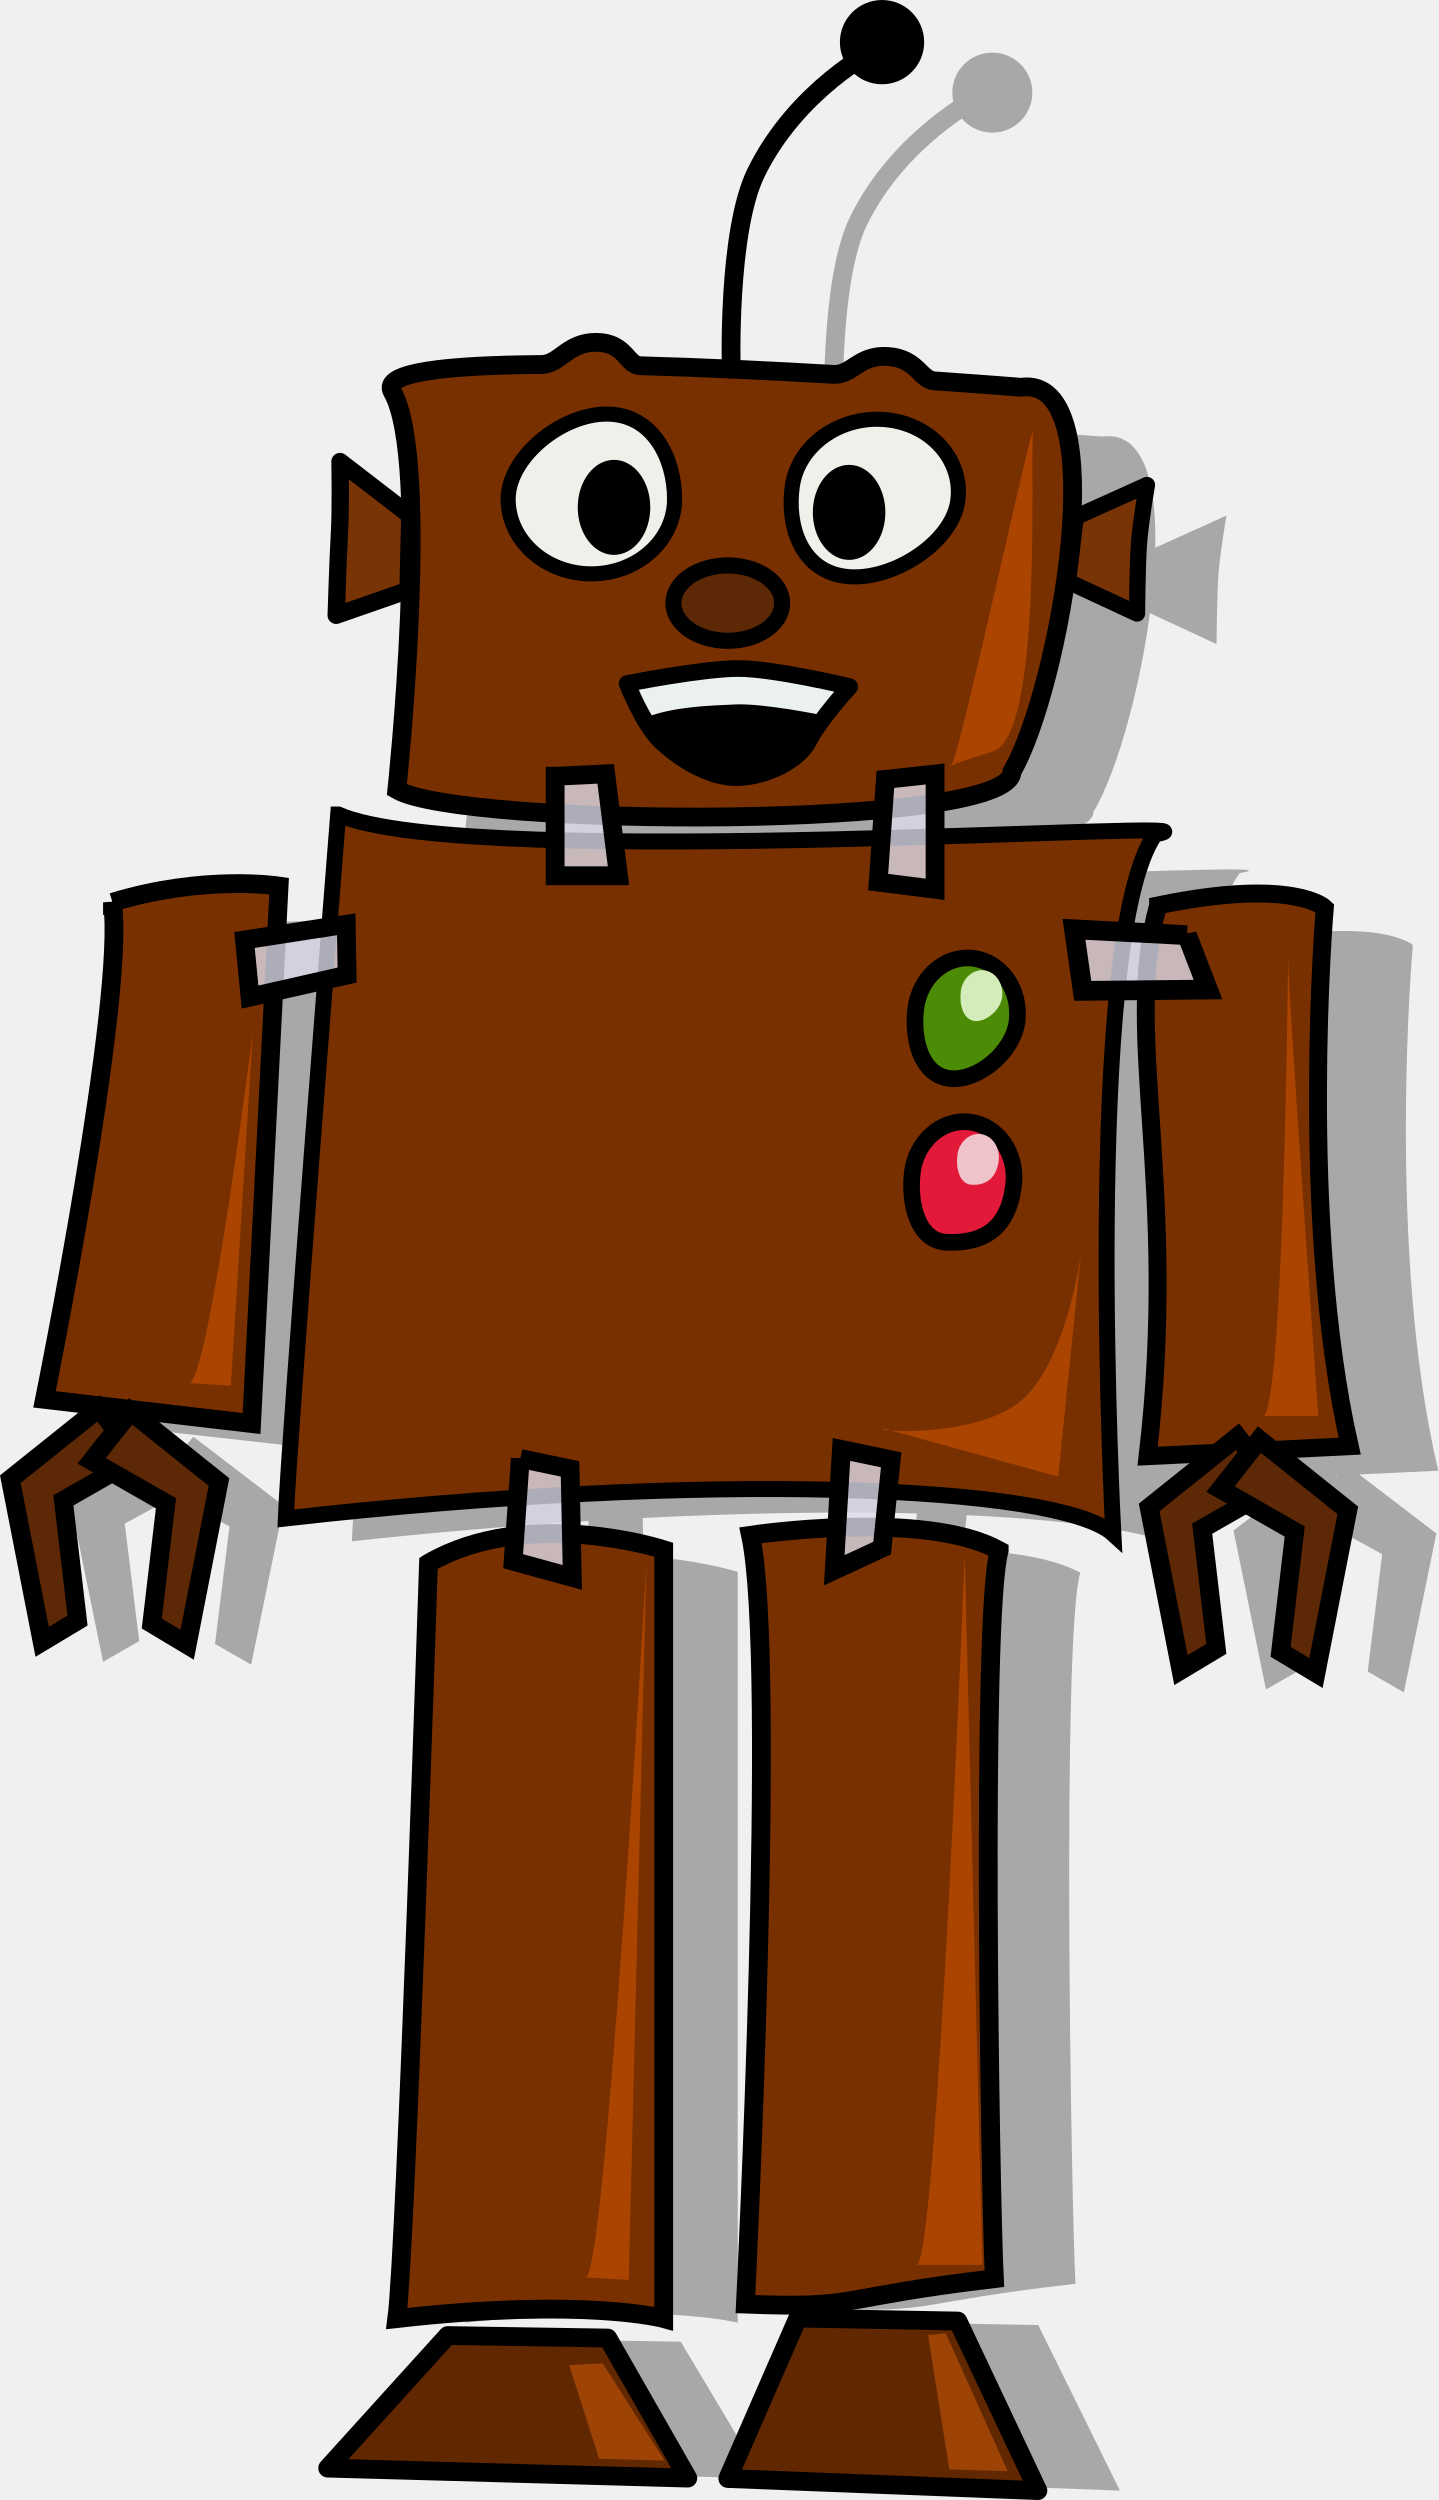
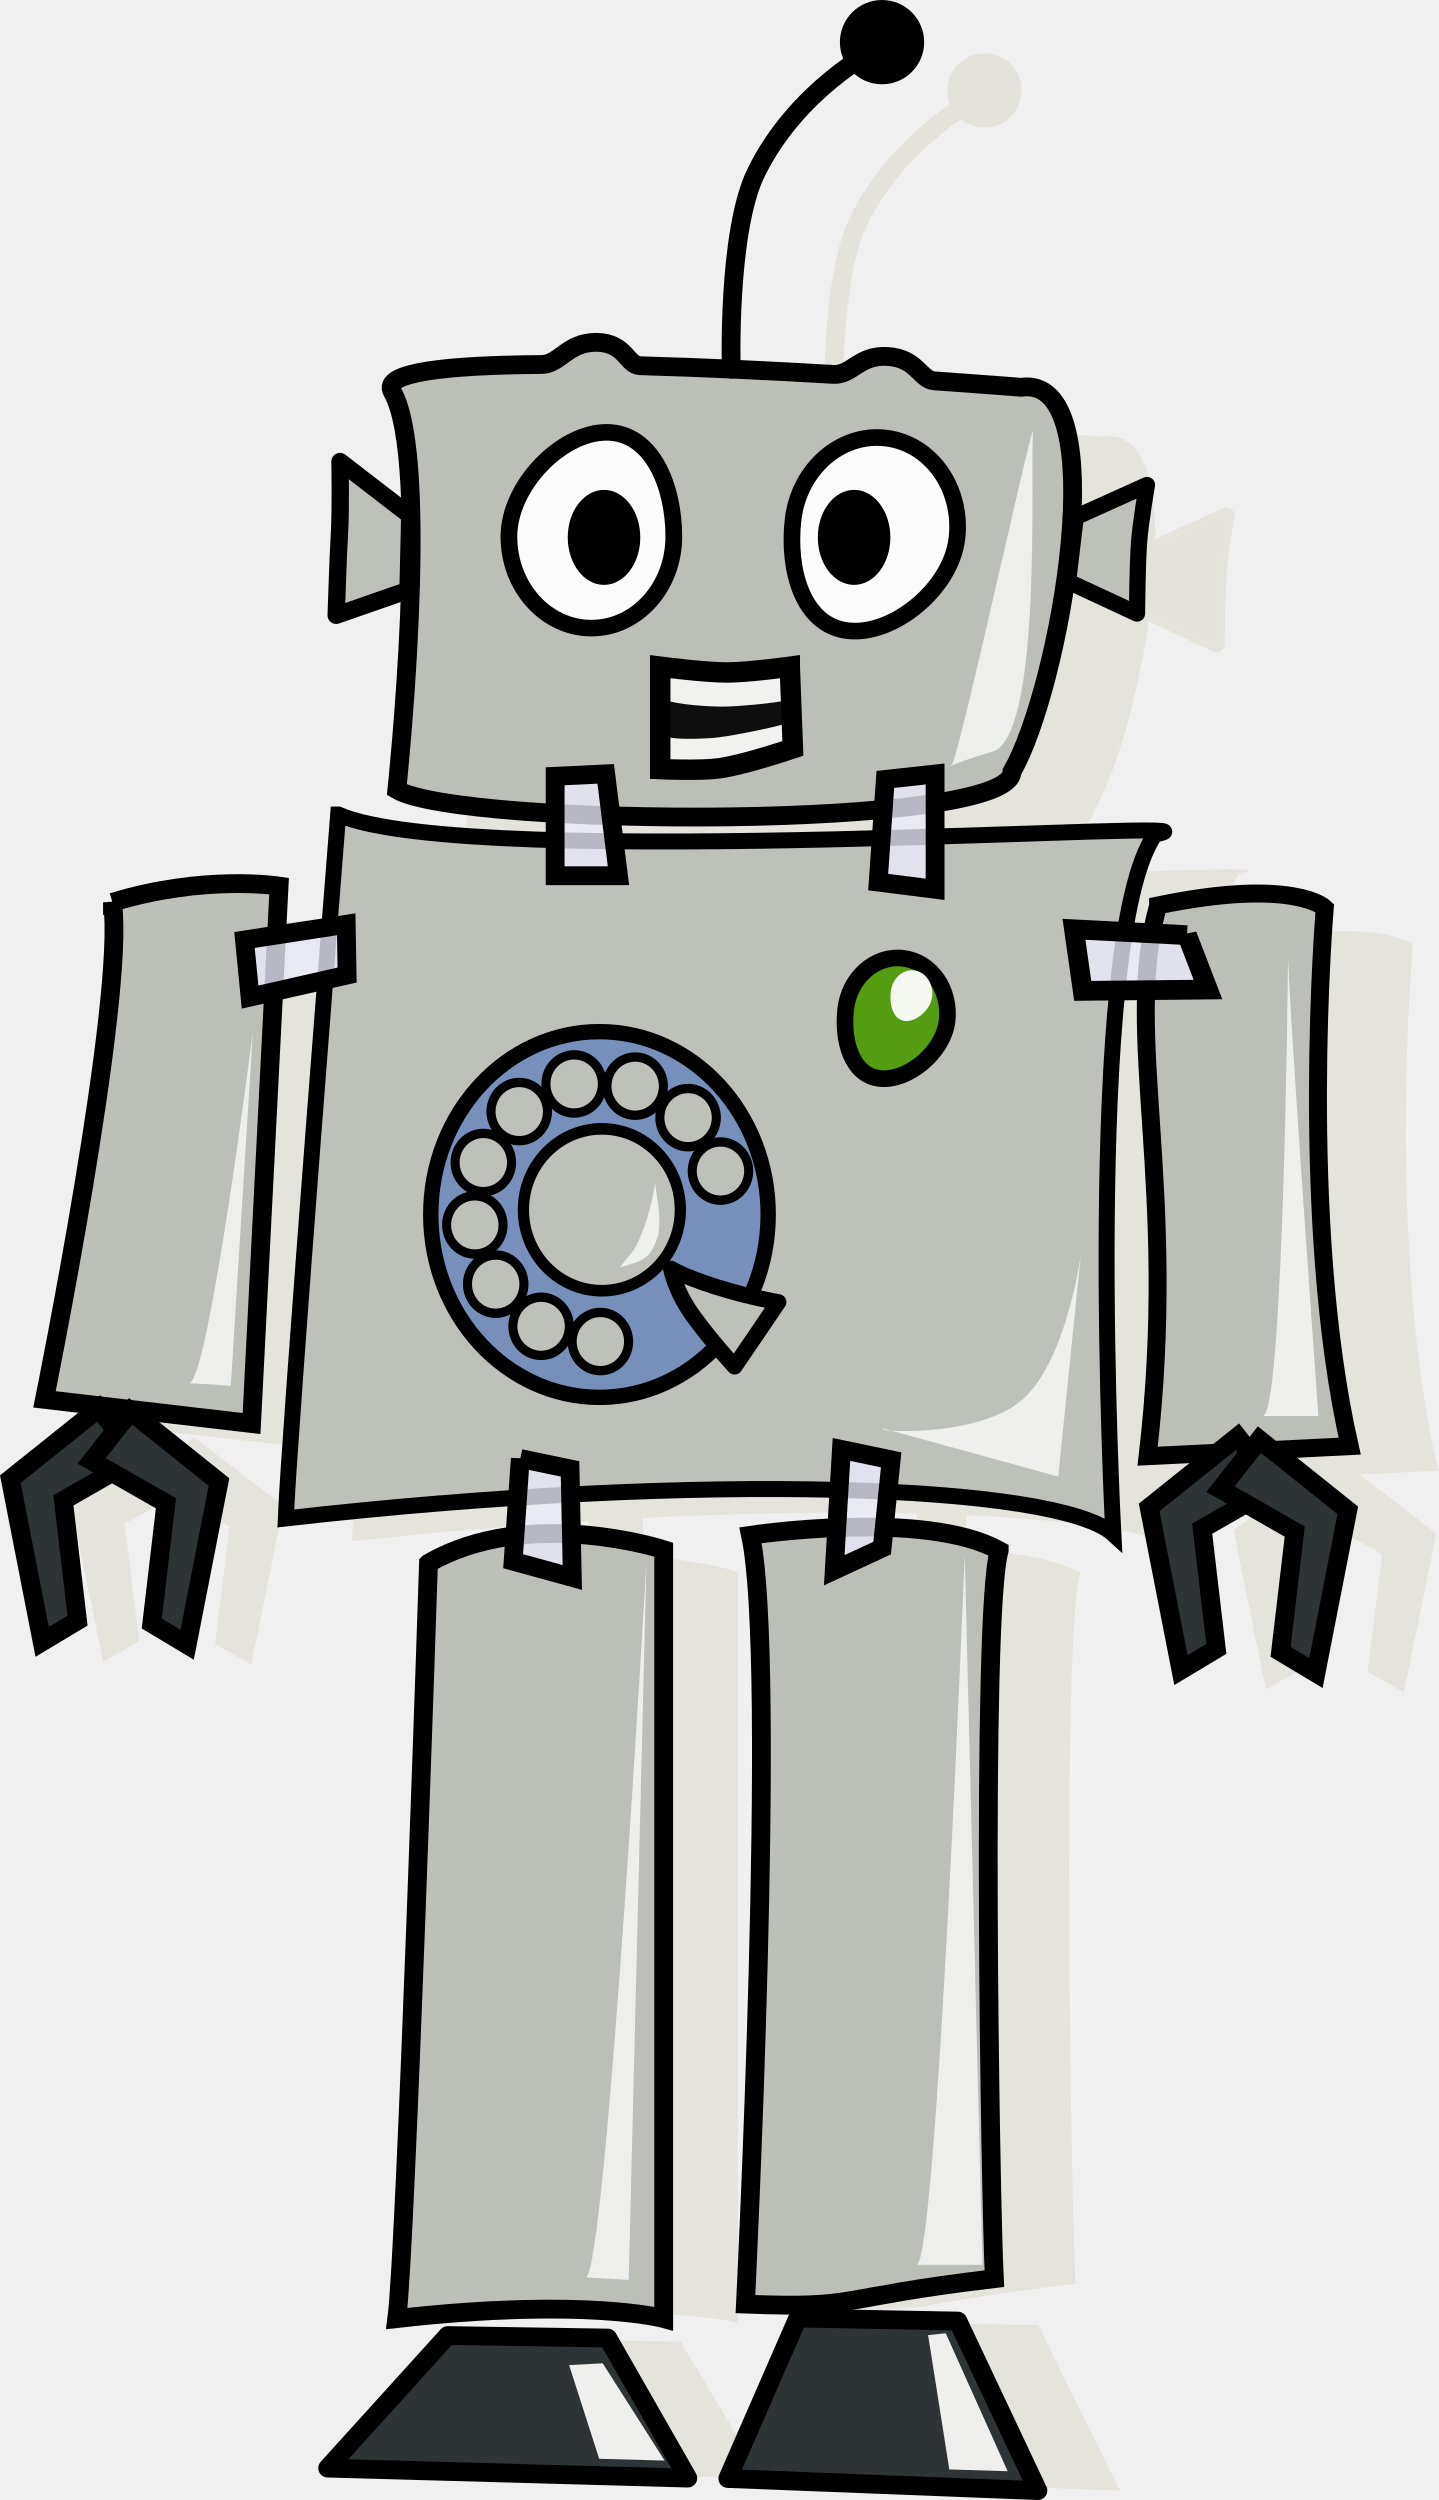
- <svg xmlns="http://www.w3.org/2000/svg" id="svg1378" viewBox="0 0 575.128 999.686" version="1.0" width="575.128" height="999.686" style="enable-background:new">
-   <defs id="defs48">
-     <filter style="color-interpolation-filters:sRGB" id="filter4445">
-       <feBlend mode="multiply" in2="BackgroundImage" id="feBlend4447" />
-     </filter>
-   </defs>
-   <g id="layer1" transform="translate(-22.35969,-75.17444)" style="filter:url(#filter4445)">
-     <g id="g906" transform="translate(2.3481116e-4,-7.6691648e-5)">
-       <path id="path4372-6" transform="translate(22.35966,75.17452)" d="m 490.441,206.152 -28.477,12.836 -3.088,25.758 27.58,12.818 c 0,0 0.162,-19.992 0.826,-28.561 0.664,-8.569 3.158,-22.852 3.158,-22.852 z" style="color:#000000;clip-rule:nonzero;display:inline;overflow:visible;visibility:visible;opacity:1;isolation:auto;mix-blend-mode:normal;color-interpolation:sRGB;color-interpolation-filters:linearRGB;solid-color:#000000;solid-opacity:1;fill:#b3b3b3;fill-opacity:1;fill-rule:evenodd;stroke:none;stroke-width:6.4;stroke-linecap:round;stroke-linejoin:round;stroke-miterlimit:4;stroke-dasharray:none;stroke-dashoffset:0;stroke-opacity:1;color-rendering:auto;image-rendering:auto;shape-rendering:auto;text-rendering:auto;enable-background:accumulate" />
-       <path id="path3358-4" d="m -403.162,112.213 a 16,16 0 0 1 -16,16 16,16 0 0 1 -16,-16 16,16 0 0 1 16,-16 16,16 0 0 1 16,16 z" style="fill:#b3b3b3;fill-opacity:1;stroke:none;stroke-width:4;stroke-opacity:0.651" transform="scale(-1,1)" />
-       <path id="path4267-9" d="m 355.712,242.096 c 0,0 -1.668,-54.791 9.899,-78.489 16.332,-33.459 48.083,-49.497 48.083,-49.497" style="color:#000000;clip-rule:nonzero;display:inline;overflow:visible;visibility:visible;opacity:1;isolation:auto;mix-blend-mode:normal;color-interpolation:sRGB;color-interpolation-filters:linearRGB;solid-color:#000000;solid-opacity:1;fill:none;fill-opacity:0.651;fill-rule:evenodd;stroke:#b3b3b3;stroke-width:7.52;stroke-linecap:round;stroke-linejoin:miter;stroke-miterlimit:4;stroke-dasharray:none;stroke-dashoffset:0;stroke-opacity:1;color-rendering:auto;image-rendering:auto;shape-rendering:auto;text-rendering:auto;enable-background:accumulate" />
-       <path d="m 353.81,243.024 c -5.973,-0.275 -11.998,-0.526 -18.031,-0.763 l -26.137,-0.885 c -58.194,-1.574 -109.3,-0.166 -103.08,10.133 16.154,26.759 1.851,155.44 1.851,155.44 7.831,4.324 33.052,7.449 64.623,9.156 v 10.469 c -40.587,-1.077 -74.172,-3.936 -88.59,-10.011 0,0 -1.5,18.089 -3.606,43.889 l -21.541,3.205 1.021,-19.137 c 0,0 -30.742,-4.562 -68.038,6.379 5.541,37.094 -27.764,194.11 -27.764,194.11 l 84.569,9.431 9.031,-168.66 21.062,-4.578 c -6.094,74.925 -15.392,190.84 -16.116,210.29 32.718,-3.558 64.471,-6.215 94.653,-8.088 l -1.085,14.864 c -11.9,1.377 -24.135,4.55 -35.296,10.713 0,0 -9.231,268.49 -12.925,294.98 77.166,-8.316 108.95,0 108.95,0 V 703.701 c 0,0 -16.278,-5.067 -37.689,-6.104 l -0.319,-15.413 c 40.546,-2.052 77.72,-2.623 109.62,-1.831 l -0.925,14.772 c -19.647,0.73 -35.232,2.93 -35.232,2.93 11.11,49.289 -2.074,300.3 -2.074,300.3 48.02,1.766 34.44,-2.322 101.67,-9.95 -1.639,-30.039 -5.612,-259.71 1.947,-284.39 -11.818,-6.234 -29.564,-8.544 -46.944,-9.034 l 1.5,-13.918 c 48.886,2.248 82.343,8.047 92.068,16.573 0,0 -7.179,-129.69 1.628,-212.3 l 11.776,-0.122 c -1.592,43.944 10.828,98.204 0.606,182 l 28.498,-1.373 -27.892,21.365 12.989,63.544 14.456,-8.271 -5.776,-46.972 17.871,-9.767 19.914,10.896 -5.776,46.972 14.457,8.302 12.989,-63.544 -30.86,-23.593 31.626,-1.496 c -20.967,-88.267 -10.18,-210.2 -10.18,-210.2 0,0 -12.649,-11.972 -68.038,-0.977 -1.045,3.592 -1.899,7.236 -2.585,10.926 l -10.978,-0.549 c 2.944,-17.316 6.944,-30.868 12.35,-38.151 17.203,-2.96 -27.723,-0.932 -89.866,0.885 v -13.063 c 19.13,-2.857 31.402,-6.906 31.402,-12.269 19.59,-32.45 42.455,-155.43 3.67,-150.13 0,0 -40.563,-3.149 -89.42,-5.707 l 3.223,-0.183 z m 53.232,171.586 -0.83,11.201 c -35.132,0.909 -73.598,1.585 -109.05,1.221 l -1.34,-9.98 c 37.255,1.122 79.114,0.458 111.22,-2.442 z m -320.37,233.91 -36.093,27.621 12.989,63.544 14.457,-8.271 -5.776,-46.972 19.914,-10.865 21.956,11.995 -5.776,46.972 14.457,8.302 12.989,-63.545 -36.125,-27.621 -6.032,7.325 -6.957,-8.485 z m 470.27,16.664 -0.287,0.366 -0.287,-0.336 0.574,-0.03 z m -184.78,338.54 -28.594,62.69 126.63,4.7 -32.679,-66.2 -65.357,-1.19 z m -142.97,6.837 -49.018,51.763 147.05,3.907 -32.679,-54.693 -65.357,-0.977 z" style="fill:#b3b3b3;fill-opacity:1;fill-rule:evenodd;stroke:none;stroke-opacity:1" id="path3714" />
-       <path d="m 179.24,231.85 c -4.54,-7.864 22.122,-10.666 59.607,-10.914 7.469,-0.049 10.333,-8.973 22.034,-8.864 11.7,0.11 12.079,9.205 17.491,9.352 25.695,0.7 52.92,2.037 77.133,3.453 7.658,0.448 10.21,-7.926 21.928,-7.15 11.718,0.775 12.867,9.348 18.558,9.742 20.97,1.454 34.639,2.573 34.639,2.573 37.98,-5.426 15.566,120.5 -3.617,153.73 0,23.511 -220.04,22.203 -245.96,7.234 0,0 14.01,-131.76 -1.809,-159.15 z" style="fill:#803300;fill-opacity:1;fill-rule:evenodd;stroke:#000000;stroke-width:7.52;stroke-linecap:round" id="rect1386" />
-       <path d="m 157.59,400.87 c 52.824,23.271 367.52,0.569 326.69,7.914 -29.35,41.342 -16.723,279.85 -16.723,279.85 -21.703,-19.894 -164.11,-25.239 -330.92,-6.273 1.047,-29.42 20.95,-281.49 20.95,-281.49 z" style="fill:#803300;fill-opacity:1;fill-rule:evenodd;stroke:#000000;stroke-width:6.392;stroke-linecap:round" id="rect2114" />
-       <path d="m 67.337,435.99 c 36.522,-11.202 66.621,-6.51 66.621,-6.51 l -11.003,214.94 -82.808,-9.672 c 0,0 32.616,-160.78 27.19,-198.76 z" style="fill:#803300;fill-opacity:1;fill-rule:evenodd;stroke:#000000;stroke-width:7.52;stroke-linecap:round" id="rect2842" />
-       <path d="m 485.46,437.23 c 54.239,-11.258 66.639,0.995 66.639,0.995 0,0 -10.571,124.84 9.961,215.22 l -80.793,4.023 c 12.66,-108.51 -10.159,-168.66 4.193,-220.23 z" style="fill:#803300;fill-opacity:1;fill-rule:evenodd;stroke:#000000;stroke-width:7.181;stroke-linecap:round" id="rect2844" />
-       <path d="m 193.71,700.27 c 39.932,-23.055 94.045,-5.426 94.045,-5.426 v 307.46 c 0,0 -31.142,-8.514 -106.71,0 3.617,-27.128 12.66,-302.03 12.66,-302.03 z" style="fill:#803300;fill-opacity:1;fill-rule:evenodd;stroke:#000000;stroke-width:7.52;stroke-linecap:round" id="rect2846" />
-       <path d="m 421.91,695.17 c -30.069,-16.585 -99.433,-6.085 -99.433,-6.085 10.879,50.466 -2.038,307.45 -2.038,307.45 47.023,1.809 33.703,-2.381 99.541,-10.192 -1.605,-30.757 -5.471,-265.9 1.93,-291.17 z" style="fill:#803300;fill-opacity:1;fill-rule:evenodd;stroke:#000000;stroke-width:7.52;stroke-linecap:round" id="rect2848" />
-       <path d="m 292.105,274.762 c 0,16.501 -14.908,29.892 -33.277,29.892 -18.369,0 -33.277,-13.392 -33.277,-29.892 0,-16.501 21.026,-34.015 39.395,-34.015 18.369,0 27.16,17.515 27.16,34.015 z" style="fill:#fffffa;fill-opacity:1;fill-rule:evenodd;stroke:#000000;stroke-width:6.039;stroke-linecap:round" id="path2858" />
-       <path d="m 244.35,385.58 20.204,-0.959 5.115,40.747 h -25.32 v -39.788 z" style="fill:#eaeafb;fill-opacity:0.784;fill-rule:evenodd;stroke:#000000;stroke-width:7.52;stroke-linecap:round" id="rect2862" />
-       <path d="m 376.39,386.84 19.885,-2.174 v 46.118 l -22.762,-2.877 2.877,-41.067 z" style="fill:#eaeafb;fill-opacity:0.784;fill-rule:evenodd;stroke:#000000;stroke-width:7.52;stroke-linecap:round" id="rect2864" />
-       <path d="m 358.83,654.78 19.885,4.156 -3.617,35.267 -19.145,8.878 2.877,-48.301 z" style="fill:#eaeafb;fill-opacity:0.784;fill-rule:evenodd;stroke:#000000;stroke-width:7.52;stroke-linecap:round" id="path2868" />
-       <path d="m 230.42,658.4 19.885,4.156 0.904,43.405 -23.666,-6.495 2.877,-41.067 z" style="fill:#eaeafb;fill-opacity:0.784;fill-rule:evenodd;stroke:#000000;stroke-width:7.52;stroke-linecap:round" id="path2870" />
-       <path d="m 497.02,449.12 8.379,21.747 -50.09,0.529 -3.498,-24.607 45.209,2.332 z" style="fill:#eaeafb;fill-opacity:0.784;fill-rule:evenodd;stroke:#000000;stroke-width:7.886;stroke-linecap:round" id="path2872" />
-       <path d="m 160.81,444.76 0.347,20.312 -38.802,8.805 -2.231,-22.835 40.686,-6.282 z" style="fill:#eaeafb;fill-opacity:0.784;fill-rule:evenodd;stroke:#000000;stroke-width:7.52;stroke-linecap:round" id="path2874" />
-       <path d="m 339.204,269.463 c 2.387,-16.348 19.132,-28.208 37.376,-26.474 18.245,1.734 31.114,16.409 28.727,32.756 -2.387,16.348 -25.804,31.715 -44.048,29.981 -18.245,-1.734 -24.442,-19.916 -22.055,-36.263 z" style="fill:#fffffa;fill-opacity:1;fill-rule:evenodd;stroke:#000000;stroke-width:6.032;stroke-linecap:round" id="path2551" />
-       <path d="m 388.54,478.64 c 1.464,-12.524 11.729,-21.611 22.914,-20.283 11.185,1.328 19.075,12.571 17.612,25.096 -1.464,12.524 -15.82,24.298 -27.005,22.97 -11.185,-1.328 -14.985,-15.258 -13.521,-27.782 z" style="fill:#4e9a06;fill-opacity:0.941;fill-rule:evenodd;stroke:#000000;stroke-width:6.654;stroke-linecap:round" id="path2553" />
-       <path d="m 406.54,471.73 c 0.598,-5.275 4.794,-9.102 9.365,-8.543 4.572,0.559 7.796,5.295 7.198,10.57 -0.598,5.275 -6.466,10.234 -11.037,9.674 -4.572,-0.559 -6.124,-6.426 -5.526,-11.701 z" style="fill:#e1fbc5;fill-opacity:1;fill-rule:evenodd" id="path2555" />
-       <path d="m 98.007,628.26 16.648,1.01 8.814,-141.42 c 0,0 -17.628,139.4 -25.462,140.41 z" style="fill:#b54800;fill-opacity:1;fill-rule:evenodd" id="path3327" />
-       <path d="m 537.428,454.52 c 0,15.152 -2.02,186.88 -10.102,186.88 h 22.223 c 0,0 -13.132,-181.83 -12.122,-186.88 z" style="fill:#b54800;fill-opacity:1;fill-rule:evenodd" id="path3329" />
-       <path d="m 375.8,646.44 69.701,19.193 9.091,-88.893 c 0,0 -6.061,45.457 -25.254,59.599 -19.193,14.142 -58.589,11.112 -53.538,10.102 z" style="fill:#b54800;fill-opacity:1;fill-rule:evenodd" id="path3331" />
-       <path d="m 403.078,380.77 c 4.041,-8.081 33.335,-143.44 32.325,-132.33 -1.192,13.117 4.041,121.22 -16.162,127.28 -20.203,6.061 -18.183,7.071 -16.162,5.051 z" style="fill:#b54800;fill-opacity:1;fill-rule:evenodd" id="path3333" />
-       <path d="m 256.6,985.85 17.173,1.01 7.071,-286.88 c 0,0 -16.162,284.86 -24.244,285.87 z" style="fill:#b54800;fill-opacity:1;fill-rule:evenodd" id="path3337" />
-       <path d="m 388.93,980.8 26.264,1e-5 -7.071,-283.85 c 0,0 -11.112,282.84 -19.193,283.85 z" style="fill:#b54800;fill-opacity:1;fill-rule:evenodd" id="path3339" />
-       <ellipse ry="19" rx="14.5" cy="278.059" cx="267.888" style="fill:#000000" id="path3348" />
-       <ellipse ry="19" rx="14.5" cy="280.059" cx="361.89" style="fill:#000000" id="path3350" />
-       <path d="m 61.843,638.36 -35.356,28.29 12.728,65.05 14.143,-8.49 -5.657,-48.08 29.698,-16.97 z" style="fill:#622a05;fill-opacity:1;stroke:#000000;stroke-width:7.52" id="path2901" />
-       <path d="m 74.571,639.53 35.355,28.284 -12.728,65.054 -14.142,-8.485 5.657,-48.083 -29.698,-16.971 15.556,-19.799 z" style="fill:#622a05;fill-opacity:1;stroke:#000000;stroke-width:7.52" id="path3675" />
-       <path d="m 517.22,649.67 -35.355,28.284 12.728,65.054 14.142,-8.485 -5.657,-48.083 29.698,-16.971 -15.556,-19.799 z" style="fill:#622a05;fill-opacity:1;stroke:#000000;stroke-width:7.52" id="path3677" />
-       <path d="m 525.95,650.84 35.355,28.284 -12.728,65.054 -14.142,-8.485 5.657,-48.083 -29.698,-16.971 15.556,-19.799 z" style="fill:#622a05;fill-opacity:1;stroke:#000000;stroke-width:7.52" id="path3679" />
-       <path d="m 201.39,1009.1 64,1 32,56 -144,-4 z" style="fill:#672900;fill-opacity:1;stroke:#000000;stroke-width:7.52;stroke-linecap:round;stroke-linejoin:round" id="rect3681" />
-       <path d="m 263.367,1020.2 24.749,38.891 -26.163,-0.707 -12.021,-37.477 13.435,-0.707 z" style="fill:#a84706;fill-opacity:1" id="path3688" />
-       <path d="m 341.39,1002.1 64,1.21 32,67.79 -124,-4.842 28,-64.158 z" style="fill:#672900;fill-opacity:1;stroke:#000000;stroke-width:7.52;stroke-linecap:round;stroke-linejoin:round" id="path3686" />
-       <path d="m 400.55,1008.2 24.749,55.154 -23.335,-0.707 -8.485,-53.74 7.071,-0.707 z" style="fill:#a84706;fill-opacity:1" id="path3690" />
+ <svg xmlns="http://www.w3.org/2000/svg" height="160" width="92.049" version="1.0" viewBox="0 0 92.049 160" id="svg1378">
+   <defs id="defs48" />
+   <g transform="translate(-22.35966,-914.8605)" id="layer1">
+     <g transform="matrix(0.1600503,0,0,0.1600503,18.78099,902.8288)" id="g12383">
+       <path style="color:#000000;clip-rule:nonzero;display:inline;overflow:visible;visibility:visible;opacity:1;isolation:auto;mix-blend-mode:normal;color-interpolation:sRGB;color-interpolation-filters:linearRGB;solid-color:#000000;solid-opacity:1;fill:#e3e2db;fill-opacity:1;fill-rule:evenodd;stroke:#e3e2db;stroke-width:6.492;stroke-linecap:round;stroke-linejoin:round;stroke-miterlimit:4;stroke-dasharray:none;stroke-dashoffset:0;stroke-opacity:0.941;color-rendering:auto;image-rendering:auto;shape-rendering:auto;text-rendering:auto;enable-background:accumulate" d="M 484.325,294.163 512.801,281.326 c 0,0 -2.494,14.284 -3.157,22.852 -0.664,8.569 -0.826,28.56 -0.826,28.56 L 481.237,319.921 Z" id="path4372-6" />
+       <g id="g4315">
+         <circle r="14.849" cy="111.364" cx="-416.011" transform="scale(-1,1)" style="fill:#e3e2db;stroke:none;stroke-width:4" id="path3358-4" />
+         <path id="path4267-9" d="m 355.712,242.096 c 0,0 -1.668,-54.791 9.899,-78.489 16.332,-33.459 48.083,-49.497 48.083,-49.497" style="color:#000000;clip-rule:nonzero;display:inline;overflow:visible;visibility:visible;opacity:1;isolation:auto;mix-blend-mode:normal;color-interpolation:sRGB;color-interpolation-filters:linearRGB;solid-color:#000000;solid-opacity:1;fill:none;fill-opacity:0.941;fill-rule:evenodd;stroke:#e3e2db;stroke-width:7.52;stroke-linecap:round;stroke-linejoin:miter;stroke-miterlimit:4;stroke-dasharray:none;stroke-dashoffset:0;stroke-opacity:1;color-rendering:auto;image-rendering:auto;shape-rendering:auto;text-rendering:auto;enable-background:accumulate" />
+         <g style="fill:#e3e2db" id="g4264">
+           <path id="path3714" style="fill:#e3e2db;fill-opacity:0.941;fill-rule:evenodd" d="m 353.81,243.024 c -5.973,-0.275 -11.998,-0.526 -18.031,-0.763 l -26.137,-0.885 c -58.194,-1.574 -109.3,-0.166 -103.08,10.133 16.154,26.759 1.851,155.44 1.851,155.44 7.831,4.324 33.052,7.449 64.623,9.156 v 10.469 c -40.587,-1.077 -74.172,-3.936 -88.59,-10.011 0,0 -1.5,18.089 -3.606,43.889 l -21.541,3.205 1.021,-19.137 c 0,0 -30.742,-4.562 -68.038,6.379 5.541,37.094 -27.764,194.11 -27.764,194.11 l 84.569,9.431 9.031,-168.66 21.062,-4.578 c -6.094,74.925 -15.392,190.84 -16.116,210.29 32.718,-3.558 64.471,-6.215 94.653,-8.088 l -1.085,14.864 c -11.9,1.377 -24.135,4.55 -35.296,10.713 0,0 -9.231,268.49 -12.925,294.98 77.166,-8.316 108.95,0 108.95,0 V 703.701 c 0,0 -16.278,-5.067 -37.689,-6.104 l -0.319,-15.413 c 40.546,-2.052 77.72,-2.623 109.62,-1.831 l -0.925,14.772 c -19.647,0.73 -35.232,2.93 -35.232,2.93 11.11,49.289 -2.074,300.3 -2.074,300.3 48.02,1.766 34.44,-2.322 101.67,-9.95 -1.639,-30.039 -5.612,-259.71 1.947,-284.39 -11.818,-6.234 -29.564,-8.544 -46.944,-9.034 l 1.5,-13.918 c 48.886,2.248 82.343,8.047 92.068,16.573 0,0 -7.179,-129.69 1.628,-212.3 l 11.776,-0.122 c -1.592,43.944 10.828,98.204 0.606,182 l 28.498,-1.373 -27.892,21.365 12.989,63.544 14.456,-8.271 -5.776,-46.972 17.871,-9.767 19.914,10.896 -5.776,46.972 14.457,8.302 12.989,-63.544 -30.86,-23.593 31.626,-1.496 c -20.967,-88.267 -10.18,-210.2 -10.18,-210.2 0,0 -12.649,-11.972 -68.038,-0.977 -1.045,3.592 -1.899,7.236 -2.585,10.926 l -10.978,-0.549 c 2.944,-17.316 6.944,-30.868 12.35,-38.151 17.203,-2.96 -27.723,-0.932 -89.866,0.885 v -13.063 c 19.13,-2.857 31.402,-6.906 31.402,-12.269 19.59,-32.45 42.455,-155.43 3.67,-150.13 0,0 -40.563,-3.149 -89.42,-5.707 l 3.223,-0.183 z m 53.232,171.586 -0.83,11.201 c -35.132,0.909 -73.598,1.585 -109.05,1.221 l -1.34,-9.98 c 37.255,1.122 79.114,0.458 111.22,-2.442 z m -320.37,233.91 -36.093,27.621 12.989,63.544 14.457,-8.271 -5.776,-46.972 19.914,-10.865 21.956,11.995 -5.776,46.972 14.457,8.302 12.989,-63.545 -36.125,-27.621 -6.032,7.325 -6.957,-8.485 z m 470.27,16.664 -0.287,0.366 -0.287,-0.336 0.574,-0.03 z m -184.78,338.54 -28.594,62.69 126.63,4.7 -32.679,-66.2 -65.357,-1.19 z m -142.97,6.837 -49.018,51.763 147.05,3.907 -32.679,-54.693 -65.357,-0.977 z" />
+         </g>
+       </g>
+       <path id="rect1386" style="fill:#babdb6;fill-opacity:0.941;fill-rule:evenodd;stroke:#000000;stroke-width:7.52;stroke-linecap:round" d="m 179.24,231.85 c -4.54,-7.864 22.122,-10.666 59.607,-10.914 7.469,-0.049 10.333,-8.973 22.034,-8.864 11.7,0.11 12.079,9.205 17.491,9.352 25.695,0.7 52.92,2.037 77.133,3.453 7.658,0.448 10.21,-7.926 21.928,-7.15 11.718,0.775 12.867,9.348 18.558,9.742 20.97,1.454 34.639,2.573 34.639,2.573 37.98,-5.426 15.566,120.5 -3.617,153.73 0,23.511 -220.04,22.203 -245.96,7.234 0,0 14.01,-131.76 -1.809,-159.15 z" />
+       <path id="rect2114" style="fill:#bec1ba;fill-rule:evenodd;stroke:#000000;stroke-width:6.392;stroke-linecap:round" d="m 157.59,400.87 c 52.824,23.271 367.52,0.569 326.69,7.914 -29.35,41.342 -16.723,279.85 -16.723,279.85 -21.703,-19.894 -164.11,-25.239 -330.92,-6.273 1.047,-29.42 20.95,-281.49 20.95,-281.49 z" />
+       <path id="rect2842" style="fill:#babdb6;fill-opacity:0.941;fill-rule:evenodd;stroke:#000000;stroke-width:7.52;stroke-linecap:round" d="m 67.337,435.99 c 36.522,-11.202 66.621,-6.51 66.621,-6.51 l -11.003,214.94 -82.808,-9.672 c 0,0 32.616,-160.78 27.19,-198.76 z" />
+       <path id="rect2844" style="fill:#babdb6;fill-opacity:0.941;fill-rule:evenodd;stroke:#000000;stroke-width:7.181;stroke-linecap:round" d="m 485.46,437.23 c 54.239,-11.258 66.639,0.995 66.639,0.995 0,0 -10.571,124.84 9.961,215.22 l -80.793,4.023 c 12.66,-108.51 -10.159,-168.66 4.193,-220.23 z" />
+       <path id="rect2846" style="fill:#babdb6;fill-opacity:0.941;fill-rule:evenodd;stroke:#000000;stroke-width:7.52;stroke-linecap:round" d="m 193.71,700.27 c 39.932,-23.055 94.045,-5.426 94.045,-5.426 v 307.46 c 0,0 -31.142,-8.514 -106.71,0 3.617,-27.128 12.66,-302.03 12.66,-302.03 z" />
+       <path id="rect2848" style="fill:#babdb6;fill-opacity:0.941;fill-rule:evenodd;stroke:#000000;stroke-width:7.52;stroke-linecap:round" d="m 421.91,695.17 c -30.069,-16.585 -99.433,-6.085 -99.433,-6.085 10.879,50.466 -2.038,307.45 -2.038,307.45 47.023,1.809 33.703,-2.381 99.541,-10.192 -1.605,-30.757 -5.471,-265.9 1.93,-291.17 z" />
+       <path id="path2858" style="fill:#ffffff;fill-opacity:0.941;fill-rule:evenodd;stroke:#000000;stroke-width:8.4;stroke-linecap:round" d="m -210.11,347.28 c 0,25.65 -18.554,46.467 -41.416,46.467 -22.862,0 -41.416,-20.817 -41.416,-46.467 0,-25.65 26.168,-52.876 49.03,-52.876 22.862,0 33.803,27.226 33.803,52.876 z" transform="matrix(0.79607,0,0,0.78811,459.06,16.031)" />
+       <path id="rect2862" style="fill:#eaeafb;fill-opacity:0.784;fill-rule:evenodd;stroke:#000000;stroke-width:7.52;stroke-linecap:round" d="m 244.35,385.58 20.204,-0.959 5.115,40.747 h -25.32 v -39.788 z" />
+       <path id="rect2864" style="fill:#eaeafb;fill-opacity:0.784;fill-rule:evenodd;stroke:#000000;stroke-width:7.52;stroke-linecap:round" d="m 376.39,386.84 19.885,-2.174 v 46.118 l -22.762,-2.877 2.877,-41.067 z" />
+       <path id="path2868" style="fill:#eaeafb;fill-opacity:0.784;fill-rule:evenodd;stroke:#000000;stroke-width:7.52;stroke-linecap:round" d="m 358.83,654.78 19.885,4.156 -3.617,35.267 -19.145,8.878 2.877,-48.301 z" />
+       <path id="path2870" style="fill:#eaeafb;fill-opacity:0.784;fill-rule:evenodd;stroke:#000000;stroke-width:7.52;stroke-linecap:round" d="m 230.42,658.4 19.885,4.156 0.904,43.405 -23.666,-6.495 2.877,-41.067 z" />
+       <path id="path2872" style="fill:#eaeafb;fill-opacity:0.784;fill-rule:evenodd;stroke:#000000;stroke-width:7.886;stroke-linecap:round" d="m 497.02,449.12 8.379,21.747 -50.09,0.529 -3.498,-24.607 45.209,2.332 z" />
+       <path id="path2874" style="fill:#eaeafb;fill-opacity:0.784;fill-rule:evenodd;stroke:#000000;stroke-width:7.52;stroke-linecap:round" d="m 160.81,444.76 0.347,20.312 -38.802,8.805 -2.231,-22.835 40.686,-6.282 z" />
+       <path id="path2551" style="fill:#ffffff;fill-opacity:0.941;fill-rule:evenodd;stroke:#000000;stroke-width:6.654;stroke-linecap:round" d="m 339.51,282.85 c 2.365,-20.076 18.954,-34.642 37.028,-32.512 18.075,2.129 30.825,20.151 28.46,40.227 -2.365,20.076 -25.564,38.949 -43.638,36.819 -18.075,-2.129 -24.215,-24.458 -21.85,-44.534 z" />
+       <path id="path2553" style="fill:#4e9a06;fill-opacity:0.941;fill-rule:evenodd;stroke:#000000;stroke-width:6.654;stroke-linecap:round" d="m 360.54,478.64 c 1.464,-12.524 11.729,-21.611 22.914,-20.283 11.185,1.328 19.075,12.571 17.612,25.096 -1.464,12.524 -15.82,24.298 -27.005,22.97 -11.185,-1.328 -14.985,-15.258 -13.521,-27.782 z" />
+       <path id="path2555" style="fill:#ffffff;fill-opacity:0.941;fill-rule:evenodd" d="m 378.54,471.73 c 0.598,-5.275 4.794,-9.102 9.365,-8.543 4.572,0.559 7.796,5.295 7.198,10.57 -0.598,5.275 -6.466,10.234 -11.037,9.674 -4.572,-0.559 -6.124,-6.426 -5.526,-11.701 z" />
+       <path id="path3327" style="fill:#ffffff;fill-opacity:0.75;fill-rule:evenodd" d="m 98.007,628.26 16.648,1.01 8.814,-141.42 c 0,0 -17.628,139.4 -25.462,140.41 z" />
+       <path id="path3329" style="fill:#eff0ee;fill-rule:evenodd" d="m 501.04,237.36 c 0,15.152 -2.02,186.88 -10.102,186.88 h 22.223 c 0,0 -13.132,-181.83 -12.122,-186.88 z" transform="translate(36.388,217.16)" />
+       <path id="path3331" style="fill:#ffffff;fill-opacity:0.75;fill-rule:evenodd" d="m 375.8,646.44 69.701,19.193 9.091,-88.893 c 0,0 -6.061,45.457 -25.254,59.599 -19.193,14.142 -58.589,11.112 -53.538,10.102 z" />
+       <path id="path3333" style="fill:#ffffff;fill-opacity:0.75;fill-rule:evenodd" d="m 366.69,163.61 c 4.041,-8.081 33.335,-143.44 32.325,-132.33 -1.192,13.117 4.041,121.22 -16.162,127.28 -20.203,6.061 -18.183,7.071 -16.162,5.051 z" transform="translate(36.388,217.16)" />
+       <path id="path3337" style="fill:#ffffff;fill-opacity:0.75;fill-rule:evenodd" d="m 256.6,985.85 17.173,1.01 7.071,-286.88 c 0,0 -16.162,284.86 -24.244,285.87 z" />
+       <path id="path3339" style="fill:#ffffff;fill-opacity:0.75;fill-rule:evenodd" d="m 388.93,980.8 26.264,1e-5 -7.071,-283.85 c 0,0 -11.112,282.84 -19.193,283.85 z" />
+       <path id="path3343" style="fill:#ffffff;fill-opacity:0.784;fill-rule:evenodd;stroke:#000000;stroke-width:8.179;stroke-linecap:round" d="m 338.172,341.781 1.249,32.669 c 0,0 -19.319,6.53 -29.358,7.935 -7.824,1.095 -23.699,0.336 -23.699,0.336 v -40.941 c 0,0 17.947,2.331 26.97,2.298 8.315,-0.03 24.838,-2.298 24.838,-2.298 z" />
+       <ellipse id="path3348" style="fill:#000000" cx="263.888" cy="290.059" rx="14.5" ry="19" />
+       <ellipse id="path3350" style="fill:#000000" cx="363.89" cy="290.059" rx="14.5" ry="19" />
+       <path id="path2901" style="fill:#2e3436;stroke:#000000;stroke-width:7.52" transform="translate(36.387,126.09)" d="M 25.456,512.27 -9.9,540.56 2.828,605.61 16.971,597.12 11.314,549.04 41.012,532.07 Z" />
+       <path id="path3675" style="fill:#2e3436;stroke:#000000;stroke-width:7.52" d="m 74.571,639.53 35.355,28.284 -12.728,65.054 -14.142,-8.485 5.657,-48.083 -29.698,-16.971 15.556,-19.799 z" />
+       <path id="path3677" style="fill:#2e3436;stroke:#000000;stroke-width:7.52" d="m 517.22,649.67 -35.355,28.284 12.728,65.054 14.142,-8.485 -5.657,-48.083 29.698,-16.971 -15.556,-19.799 z" />
+       <path id="path3679" style="fill:#2e3436;stroke:#000000;stroke-width:7.52" d="m 525.95,650.84 35.355,28.284 -12.728,65.054 -14.142,-8.485 5.657,-48.083 -29.698,-16.971 15.556,-19.799 z" />
+       <path id="rect3681" style="fill:#2e3436;stroke:#000000;stroke-width:7.52;stroke-linecap:round;stroke-linejoin:round" d="m 201.39,1009.1 64,1 32,56 -144,-4 z" />
+       <path id="path3688" style="fill:#eff0ee" transform="translate(36.387,126.09)" d="m 226.98,894.11 24.749,38.891 -26.163,-0.707 -12.021,-37.477 13.435,-0.707 z" />
+       <g id="g4347">
+         <path d="m 341.39,1002.1 64,1.21 32,67.79 -124,-4.842 28,-64.158 z" style="fill:#2e3436;stroke:#000000;stroke-width:7.52;stroke-linecap:round;stroke-linejoin:round" id="path3686" />
+         <path d="m 400.55,1008.2 24.749,55.154 -23.335,-0.707 -8.485,-53.74 7.071,-0.707 z" style="fill:#eff0ee" id="path3690" />
+       </g>
+       <ellipse style="color:#000000;clip-rule:nonzero;display:inline;overflow:visible;visibility:visible;opacity:1;isolation:auto;mix-blend-mode:normal;color-interpolation:sRGB;color-interpolation-filters:linearRGB;solid-color:#000000;solid-opacity:1;fill:#5477ba;fill-opacity:0.675;fill-rule:evenodd;stroke:#000000;stroke-width:6.15;stroke-linecap:round;stroke-linejoin:miter;stroke-miterlimit:4;stroke-dasharray:none;stroke-dashoffset:0;stroke-opacity:1;color-rendering:auto;image-rendering:auto;shape-rendering:auto;text-rendering:auto;enable-background:accumulate" id="path4176" cx="262.071" cy="560.82" rx="67.464" ry="73.121" />
+       <g transform="matrix(0.2130177,0,0,0.2197296,197.6802,492.7469)" id="g4269">
+         <path d="m 454.102,301.216 c 0,81.351 -65.952,147.295 -147.295,147.295 -81.351,0 -147.295,-65.944 -147.295,-147.295 0,-81.351 65.944,-147.295 147.295,-147.295 81.342,0 147.295,65.944 147.295,147.295 z" style="color:#000000;clip-rule:nonzero;display:inline;overflow:visible;visibility:visible;opacity:1;isolation:auto;mix-blend-mode:normal;color-interpolation:sRGB;color-interpolation-filters:linearRGB;solid-color:#000000;solid-opacity:1;fill:#bec1ba;fill-opacity:1;fill-rule:evenodd;stroke:#000000;stroke-width:21.128;stroke-linecap:round;stroke-linejoin:miter;stroke-miterlimit:4;stroke-dasharray:none;stroke-dashoffset:0;stroke-opacity:1;color-rendering:auto;image-rendering:auto;shape-rendering:auto;text-rendering:auto;enable-background:accumulate" id="path7666" />
+         <path d="m 357.003,541.02 c 0,29.27 -23.73,53 -53,53 -29.27,0 -53,-23.73 -53,-53 0,-29.27 23.73,-53 53,-53 29.27,0 53,23.73 53,53 z" style="color:#000000;clip-rule:nonzero;display:inline;overflow:visible;visibility:visible;opacity:1;isolation:auto;mix-blend-mode:normal;color-interpolation:sRGB;color-interpolation-filters:linearRGB;solid-color:#000000;solid-opacity:1;fill:#bec1ba;fill-opacity:1;fill-rule:evenodd;stroke:#000000;stroke-width:17.024;stroke-linecap:round;stroke-linejoin:miter;stroke-miterlimit:4;stroke-dasharray:none;stroke-dashoffset:0;stroke-opacity:1;color-rendering:auto;image-rendering:auto;shape-rendering:auto;text-rendering:auto;enable-background:accumulate" id="path7668" />
+         <path d="m 245.733,513.28 c 0,29.27 -23.73,53 -53,53 -29.27,0 -53,-23.73 -53,-53 0,-29.27 23.73,-53 53,-53 29.27,0 53,23.73 53,53 z" style="color:#000000;clip-rule:nonzero;display:inline;overflow:visible;visibility:visible;opacity:1;isolation:auto;mix-blend-mode:normal;color-interpolation:sRGB;color-interpolation-filters:linearRGB;solid-color:#000000;solid-opacity:1;fill:#bec1ba;fill-opacity:1;fill-rule:evenodd;stroke:#000000;stroke-width:17.024;stroke-linecap:round;stroke-linejoin:miter;stroke-miterlimit:4;stroke-dasharray:none;stroke-dashoffset:0;stroke-opacity:1;color-rendering:auto;image-rendering:auto;shape-rendering:auto;text-rendering:auto;enable-background:accumulate" id="path7672" />
+         <path d="m 160.523,436.55 c 0,29.27 -23.73,53 -53,53 -29.28,0 -53,-23.73 -53,-53 0,-29.27 23.72,-53 53,-53 29.27,0 53,23.73 53,53 z" style="color:#000000;clip-rule:nonzero;display:inline;overflow:visible;visibility:visible;opacity:1;isolation:auto;mix-blend-mode:normal;color-interpolation:sRGB;color-interpolation-filters:linearRGB;solid-color:#000000;solid-opacity:1;fill:#bec1ba;fill-opacity:1;fill-rule:evenodd;stroke:#000000;stroke-width:17.024;stroke-linecap:round;stroke-linejoin:miter;stroke-miterlimit:4;stroke-dasharray:none;stroke-dashoffset:0;stroke-opacity:1;color-rendering:auto;image-rendering:auto;shape-rendering:auto;text-rendering:auto;enable-background:accumulate" id="path7676" />
+         <path d="m 121.303,328.79 c 0,29.28 -23.73,53.01 -53,53.01 -29.28,0 -53.008,-23.73 -53.004,-53.01 -0.004,-29.27 23.724,-53 53.004,-53 29.27,0 53,23.73 53,53 z" style="color:#000000;clip-rule:nonzero;display:inline;overflow:visible;visibility:visible;opacity:1;isolation:auto;mix-blend-mode:normal;color-interpolation:sRGB;color-interpolation-filters:linearRGB;solid-color:#000000;solid-opacity:1;fill:#bec1ba;fill-opacity:1;fill-rule:evenodd;stroke:#000000;stroke-width:17.024;stroke-linecap:round;stroke-linejoin:miter;stroke-miterlimit:4;stroke-dasharray:none;stroke-dashoffset:0;stroke-opacity:1;color-rendering:auto;image-rendering:auto;shape-rendering:auto;text-rendering:auto;enable-background:accumulate" id="path7680" />
+         <path d="m 137.253,215.24 c 0.01,29.27 -23.72,53.01 -53,53.01 -29.27,0 -53.001,-23.74 -52.995,-53.01 -0.006,-29.28 23.725,-53.01 52.995,-53.01 29.28,0 53.01,23.73 53,53.01 z" style="color:#000000;clip-rule:nonzero;display:inline;overflow:visible;visibility:visible;opacity:1;isolation:auto;mix-blend-mode:normal;color-interpolation:sRGB;color-interpolation-filters:linearRGB;solid-color:#000000;solid-opacity:1;fill:#bec1ba;fill-opacity:1;fill-rule:evenodd;stroke:#000000;stroke-width:17.024;stroke-linecap:round;stroke-linejoin:miter;stroke-miterlimit:4;stroke-dasharray:none;stroke-dashoffset:0;stroke-opacity:1;color-rendering:auto;image-rendering:auto;shape-rendering:auto;text-rendering:auto;enable-background:accumulate" id="path7684" />
+         <path d="m 204.663,122.47 c 0,29.27 -23.73,53 -53,53 -29.27,0 -53,-23.73 -53,-53 0,-29.27 23.73,-53 53,-53 29.27,0 53,23.73 53,53 z" style="color:#000000;clip-rule:nonzero;display:inline;overflow:visible;visibility:visible;opacity:1;isolation:auto;mix-blend-mode:normal;color-interpolation:sRGB;color-interpolation-filters:linearRGB;solid-color:#000000;solid-opacity:1;fill:#bec1ba;fill-opacity:1;fill-rule:evenodd;stroke:#000000;stroke-width:17.024;stroke-linecap:round;stroke-linejoin:miter;stroke-miterlimit:4;stroke-dasharray:none;stroke-dashoffset:0;stroke-opacity:1;color-rendering:auto;image-rendering:auto;shape-rendering:auto;text-rendering:auto;enable-background:accumulate" id="path7688" />
+         <path d="m 307.723,72.2 c 0,29.27 -23.73,53 -53,53 -29.27,0 -53,-23.73 -53,-53 0,-29.27 23.73,-53 53,-53 29.27,0 53,23.73 53,53 z" style="color:#000000;clip-rule:nonzero;display:inline;overflow:visible;visibility:visible;opacity:1;isolation:auto;mix-blend-mode:normal;color-interpolation:sRGB;color-interpolation-filters:linearRGB;solid-color:#000000;solid-opacity:1;fill:#bec1ba;fill-opacity:1;fill-rule:evenodd;stroke:#000000;stroke-width:17.024;stroke-linecap:round;stroke-linejoin:miter;stroke-miterlimit:4;stroke-dasharray:none;stroke-dashoffset:0;stroke-opacity:1;color-rendering:auto;image-rendering:auto;shape-rendering:auto;text-rendering:auto;enable-background:accumulate" id="path7692" />
+         <path d="m 422.323,76.2 c 0,29.27 -23.73,53 -53,53 -29.27,0 -53,-23.73 -53,-53 0,-29.27 23.73,-53 53,-53 29.27,0 53,23.73 53,53 z" style="color:#000000;clip-rule:nonzero;display:inline;overflow:visible;visibility:visible;opacity:1;isolation:auto;mix-blend-mode:normal;color-interpolation:sRGB;color-interpolation-filters:linearRGB;solid-color:#000000;solid-opacity:1;fill:#bec1ba;fill-opacity:1;fill-rule:evenodd;stroke:#000000;stroke-width:17.024;stroke-linecap:round;stroke-linejoin:miter;stroke-miterlimit:4;stroke-dasharray:none;stroke-dashoffset:0;stroke-opacity:1;color-rendering:auto;image-rendering:auto;shape-rendering:auto;text-rendering:auto;enable-background:accumulate" id="path7696" />
+         <path d="m 521.633,133.54 c 0,29.27 -23.73,53 -53,53 -29.27,0 -53,-23.73 -53,-53 0,-29.27 23.73,-53 53,-53 29.27,0 53,23.73 53,53 z" style="color:#000000;clip-rule:nonzero;display:inline;overflow:visible;visibility:visible;opacity:1;isolation:auto;mix-blend-mode:normal;color-interpolation:sRGB;color-interpolation-filters:linearRGB;solid-color:#000000;solid-opacity:1;fill:#bec1ba;fill-opacity:1;fill-rule:evenodd;stroke:#000000;stroke-width:17.024;stroke-linecap:round;stroke-linejoin:miter;stroke-miterlimit:4;stroke-dasharray:none;stroke-dashoffset:0;stroke-opacity:1;color-rendering:auto;image-rendering:auto;shape-rendering:auto;text-rendering:auto;enable-background:accumulate" id="path7700" />
+         <path d="m 582.403,230.78 c 0,29.28 -23.73,53 -53,53 -29.27,0 -53,-23.72 -53,-53 0,-29.27 23.73,-53 53,-53 29.27,0 53,23.73 53,53 z" style="color:#000000;clip-rule:nonzero;display:inline;overflow:visible;visibility:visible;opacity:1;isolation:auto;mix-blend-mode:normal;color-interpolation:sRGB;color-interpolation-filters:linearRGB;solid-color:#000000;solid-opacity:1;fill:#bec1ba;fill-opacity:1;fill-rule:evenodd;stroke:#000000;stroke-width:17.024;stroke-linecap:round;stroke-linejoin:miter;stroke-miterlimit:4;stroke-dasharray:none;stroke-dashoffset:0;stroke-opacity:1;color-rendering:auto;image-rendering:auto;shape-rendering:auto;text-rendering:auto;enable-background:accumulate" id="path7704" />
+       </g>
+       <path id="path3333-4" style="fill:#ffffff;fill-opacity:0.75;fill-rule:evenodd" d="m 270.199,581.895 c 6.144,-7.323 6.157,-7.06 9.348,-15.041 3.609,-9.028 5.061,-20.623 4.826,-19.132 -0.32,2.031 2.644,12.534 1.23,21.138 -3.105,10.435 -6.821,10.632 -15.405,13.035 z" />
      <g id="g4288">
-         <circle id="path3358" style="fill:#000000;stroke:#000000;stroke-width:4" transform="scale(-1,1)" cx="-375.062" cy="92.024" r="14.849" />
-         <path style="color:#000000;clip-rule:nonzero;display:inline;overflow:visible;visibility:visible;opacity:1;isolation:auto;mix-blend-mode:normal;color-interpolation:sRGB;color-interpolation-filters:linearRGB;solid-color:#000000;solid-opacity:1;fill:none;fill-opacity:0.941;fill-rule:evenodd;stroke:#000000;stroke-width:7.52;stroke-linecap:round;stroke-linejoin:miter;stroke-miterlimit:4;stroke-dasharray:none;stroke-dashoffset:0;stroke-opacity:1;color-rendering:auto;image-rendering:auto;shape-rendering:auto;text-rendering:auto;enable-background:accumulate" d="m 314.763,222.756 c 0,0 -1.668,-54.791 9.899,-78.489 16.332,-33.459 48.083,-49.497 48.083,-49.497" id="path4267" />
+         <circle r="14.849" cy="92.024" cx="-375.062" transform="scale(-1,1)" style="fill:#000000;stroke:#000000;stroke-width:4" id="path3358" />
+         <path id="path4267" d="m 314.763,222.756 c 0,0 -1.668,-54.791 9.899,-78.489 16.332,-33.459 48.083,-49.497 48.083,-49.497" style="color:#000000;clip-rule:nonzero;display:inline;overflow:visible;visibility:visible;opacity:1;isolation:auto;mix-blend-mode:normal;color-interpolation:sRGB;color-interpolation-filters:linearRGB;solid-color:#000000;solid-opacity:1;fill:none;fill-opacity:0.941;fill-rule:evenodd;stroke:#000000;stroke-width:7.52;stroke-linecap:round;stroke-linejoin:miter;stroke-miterlimit:4;stroke-dasharray:none;stroke-dashoffset:0;stroke-opacity:1;color-rendering:auto;image-rendering:auto;shape-rendering:auto;text-rendering:auto;enable-background:accumulate" />
      </g>
-       <path id="path4372" d="m 452.529,281.949 28.476,-12.837 c 0,0 -2.494,14.284 -3.157,22.852 -0.664,8.569 -0.826,28.56 -0.826,28.56 l -27.581,-12.818 z" style="color:#000000;clip-rule:nonzero;display:inline;overflow:visible;visibility:visible;opacity:1;isolation:auto;mix-blend-mode:normal;color-interpolation:sRGB;color-interpolation-filters:linearRGB;solid-color:#000000;solid-opacity:1;fill:#813706;fill-opacity:1;fill-rule:evenodd;stroke:#000000;stroke-width:6.492;stroke-linecap:round;stroke-linejoin:round;stroke-miterlimit:4;stroke-dasharray:none;stroke-dashoffset:0;stroke-opacity:1;color-rendering:auto;image-rendering:auto;shape-rendering:auto;text-rendering:auto;enable-background:accumulate" />
-       <path id="path4372-7" d="m 186.218,281.227 -27.909,-21.497 c 0,0 0.374,18.762 -0.212,28.677 -0.586,9.915 -1.307,32.813 -1.307,32.813 l 28.73,-10.004 z" style="color:#000000;clip-rule:nonzero;display:inline;overflow:visible;visibility:visible;opacity:1;isolation:auto;mix-blend-mode:normal;color-interpolation:sRGB;color-interpolation-filters:linearRGB;solid-color:#000000;solid-opacity:1;fill:#813706;fill-opacity:1;fill-rule:evenodd;stroke:#000000;stroke-width:6.93;stroke-linecap:round;stroke-linejoin:round;stroke-miterlimit:4;stroke-dasharray:none;stroke-dashoffset:0;stroke-opacity:1;color-rendering:auto;image-rendering:auto;shape-rendering:auto;text-rendering:auto;enable-background:accumulate" />
-       <path d="m 387.164,544.121 c 1.464,-12.524 11.729,-21.611 22.914,-20.283 11.185,1.328 19.075,12.571 17.612,25.096 -1.464,12.524 -7.335,23.944 -27.005,22.97 -11.25,-0.557 -14.985,-15.258 -13.521,-27.782 z" style="fill:#f61a3f;fill-opacity:0.941;fill-rule:evenodd;stroke:#000000;stroke-width:6.654;stroke-linecap:round" id="path2553-4" />
-       <path d="m 405.164,537.211 c 0.598,-5.275 4.794,-9.102 9.365,-8.543 4.572,0.559 7.796,5.295 7.198,10.57 -0.598,5.275 -3.637,10.234 -11.037,9.674 -4.592,-0.347 -6.124,-6.426 -5.526,-11.701 z" style="fill:#fdcfd6;fill-opacity:1;fill-rule:evenodd" id="path2555-0" />
-       <path id="path4276" d="m 273.133,348.498 c 0,0 30.099,-6 44.477,-6 14.378,0 44.54,7.25 44.54,7.25 0,0 -12.034,13.143 -16.252,21.564 -4.218,8.421 -17.697,14.619 -28.675,14.827 -10.978,0.208 -22.928,-7.253 -30.407,-14.293 -7.479,-7.04 -13.684,-23.348 -13.684,-23.348 z" style="color:#000000;clip-rule:nonzero;display:inline;overflow:visible;visibility:visible;opacity:1;isolation:auto;mix-blend-mode:normal;color-interpolation:sRGB;color-interpolation-filters:linearRGB;solid-color:#000000;solid-opacity:1;fill:#faffff;fill-opacity:1;fill-rule:evenodd;stroke:#000000;stroke-width:6.654;stroke-linecap:round;stroke-linejoin:round;stroke-miterlimit:4;stroke-dasharray:none;stroke-dashoffset:0;stroke-opacity:1;color-rendering:auto;image-rendering:auto;shape-rendering:auto;text-rendering:auto;enable-background:accumulate" />
-       <path id="path4292" d="m 281.11,361.86 c 11.027,-4.059 23.848,-4.485 35.25,-5 11.402,-0.515 34.5,4.25 34.5,4.25 l -10.25,16 -21.5,9.75 -27,-9.25 c 0,0 -7.527,-7.191 -11,-15.75 z" style="fill:#000000;fill-rule:evenodd;stroke:none;stroke-width:1px;stroke-linecap:butt;stroke-linejoin:miter;stroke-opacity:1" />
-       <ellipse ry="15.068" rx="21.745" cy="316.35" cx="313.374" id="path4303" style="color:#000000;clip-rule:nonzero;display:inline;overflow:visible;visibility:visible;opacity:1;isolation:auto;mix-blend-mode:normal;color-interpolation:sRGB;color-interpolation-filters:linearRGB;solid-color:#000000;solid-opacity:1;fill:#622a05;fill-opacity:1;fill-rule:evenodd;stroke:#000000;stroke-width:6.441;stroke-linecap:round;stroke-linejoin:miter;stroke-miterlimit:4;stroke-dasharray:none;stroke-dashoffset:0;stroke-opacity:1;color-rendering:auto;image-rendering:auto;shape-rendering:auto;text-rendering:auto;enable-background:accumulate" />
+       <path style="color:#000000;clip-rule:nonzero;display:inline;overflow:visible;visibility:visible;opacity:1;isolation:auto;mix-blend-mode:normal;color-interpolation:sRGB;color-interpolation-filters:linearRGB;solid-color:#000000;solid-opacity:1;fill:#000000;fill-opacity:0.941;fill-rule:evenodd;stroke:none;stroke-width:7.52;stroke-linecap:round;stroke-linejoin:miter;stroke-miterlimit:4;stroke-dasharray:none;stroke-dashoffset:0;stroke-opacity:1;color-rendering:auto;image-rendering:auto;shape-rendering:auto;text-rendering:auto;enable-background:accumulate" d="m 311.743,357.733 c 5.657,-0.043 19.135,-1.221 25.809,-2.604 v 9.163 c -6.851,2.08 -24.959,5.678 -30.406,5.992 -5.446,0.315 -14.538,0.819 -19.445,-0.755 l -0.177,-14.643 c 6.061,2.161 18.561,2.889 24.218,2.847 z" id="rect4321" />
+       <path style="color:#000000;clip-rule:nonzero;display:inline;overflow:visible;visibility:visible;opacity:1;isolation:auto;mix-blend-mode:normal;color-interpolation:sRGB;color-interpolation-filters:linearRGB;solid-color:#000000;solid-opacity:1;fill:#bec1ba;fill-opacity:1;fill-rule:evenodd;stroke:#000000;stroke-width:6.392;stroke-linecap:round;stroke-linejoin:round;stroke-miterlimit:4;stroke-dasharray:none;stroke-dashoffset:0;stroke-opacity:1;color-rendering:auto;image-rendering:auto;shape-rendering:auto;text-rendering:auto;enable-background:accumulate" d="m 333.61,595.86 -17.5,25.75 c 0,0 -8.9,-9.684 -16.387,-19.94 -7.486,-10.256 -9.023,-19.177 -9.023,-19.177 0,0 4.464,2.951 17.89,7.224 13.426,4.273 25.02,6.143 25.02,6.143 z" id="path4324" />
+       <path style="color:#000000;clip-rule:nonzero;display:inline;overflow:visible;visibility:visible;opacity:1;isolation:auto;mix-blend-mode:normal;color-interpolation:sRGB;color-interpolation-filters:linearRGB;solid-color:#000000;solid-opacity:1;fill:#bec1ba;fill-opacity:1;fill-rule:evenodd;stroke:#000000;stroke-width:6.492;stroke-linecap:round;stroke-linejoin:round;stroke-miterlimit:4;stroke-dasharray:none;stroke-dashoffset:0;stroke-opacity:1;color-rendering:auto;image-rendering:auto;shape-rendering:auto;text-rendering:auto;enable-background:accumulate" d="m 452.529,281.949 28.476,-12.837 c 0,0 -2.494,14.284 -3.157,22.852 -0.664,8.569 -0.826,28.56 -0.826,28.56 l -27.581,-12.818 z" id="path4372" />
+       <path style="color:#000000;clip-rule:nonzero;display:inline;overflow:visible;visibility:visible;opacity:1;isolation:auto;mix-blend-mode:normal;color-interpolation:sRGB;color-interpolation-filters:linearRGB;solid-color:#000000;solid-opacity:1;fill:#bec1ba;fill-opacity:1;fill-rule:evenodd;stroke:#000000;stroke-width:6.93;stroke-linecap:round;stroke-linejoin:round;stroke-miterlimit:4;stroke-dasharray:none;stroke-dashoffset:0;stroke-opacity:1;color-rendering:auto;image-rendering:auto;shape-rendering:auto;text-rendering:auto;enable-background:accumulate" d="m 186.218,281.227 -27.909,-21.497 c 0,0 0.374,18.762 -0.212,28.677 -0.586,9.915 -1.307,32.813 -1.307,32.813 l 28.73,-10.004 z" id="path4372-7" />
    </g>
  </g>
</svg>
